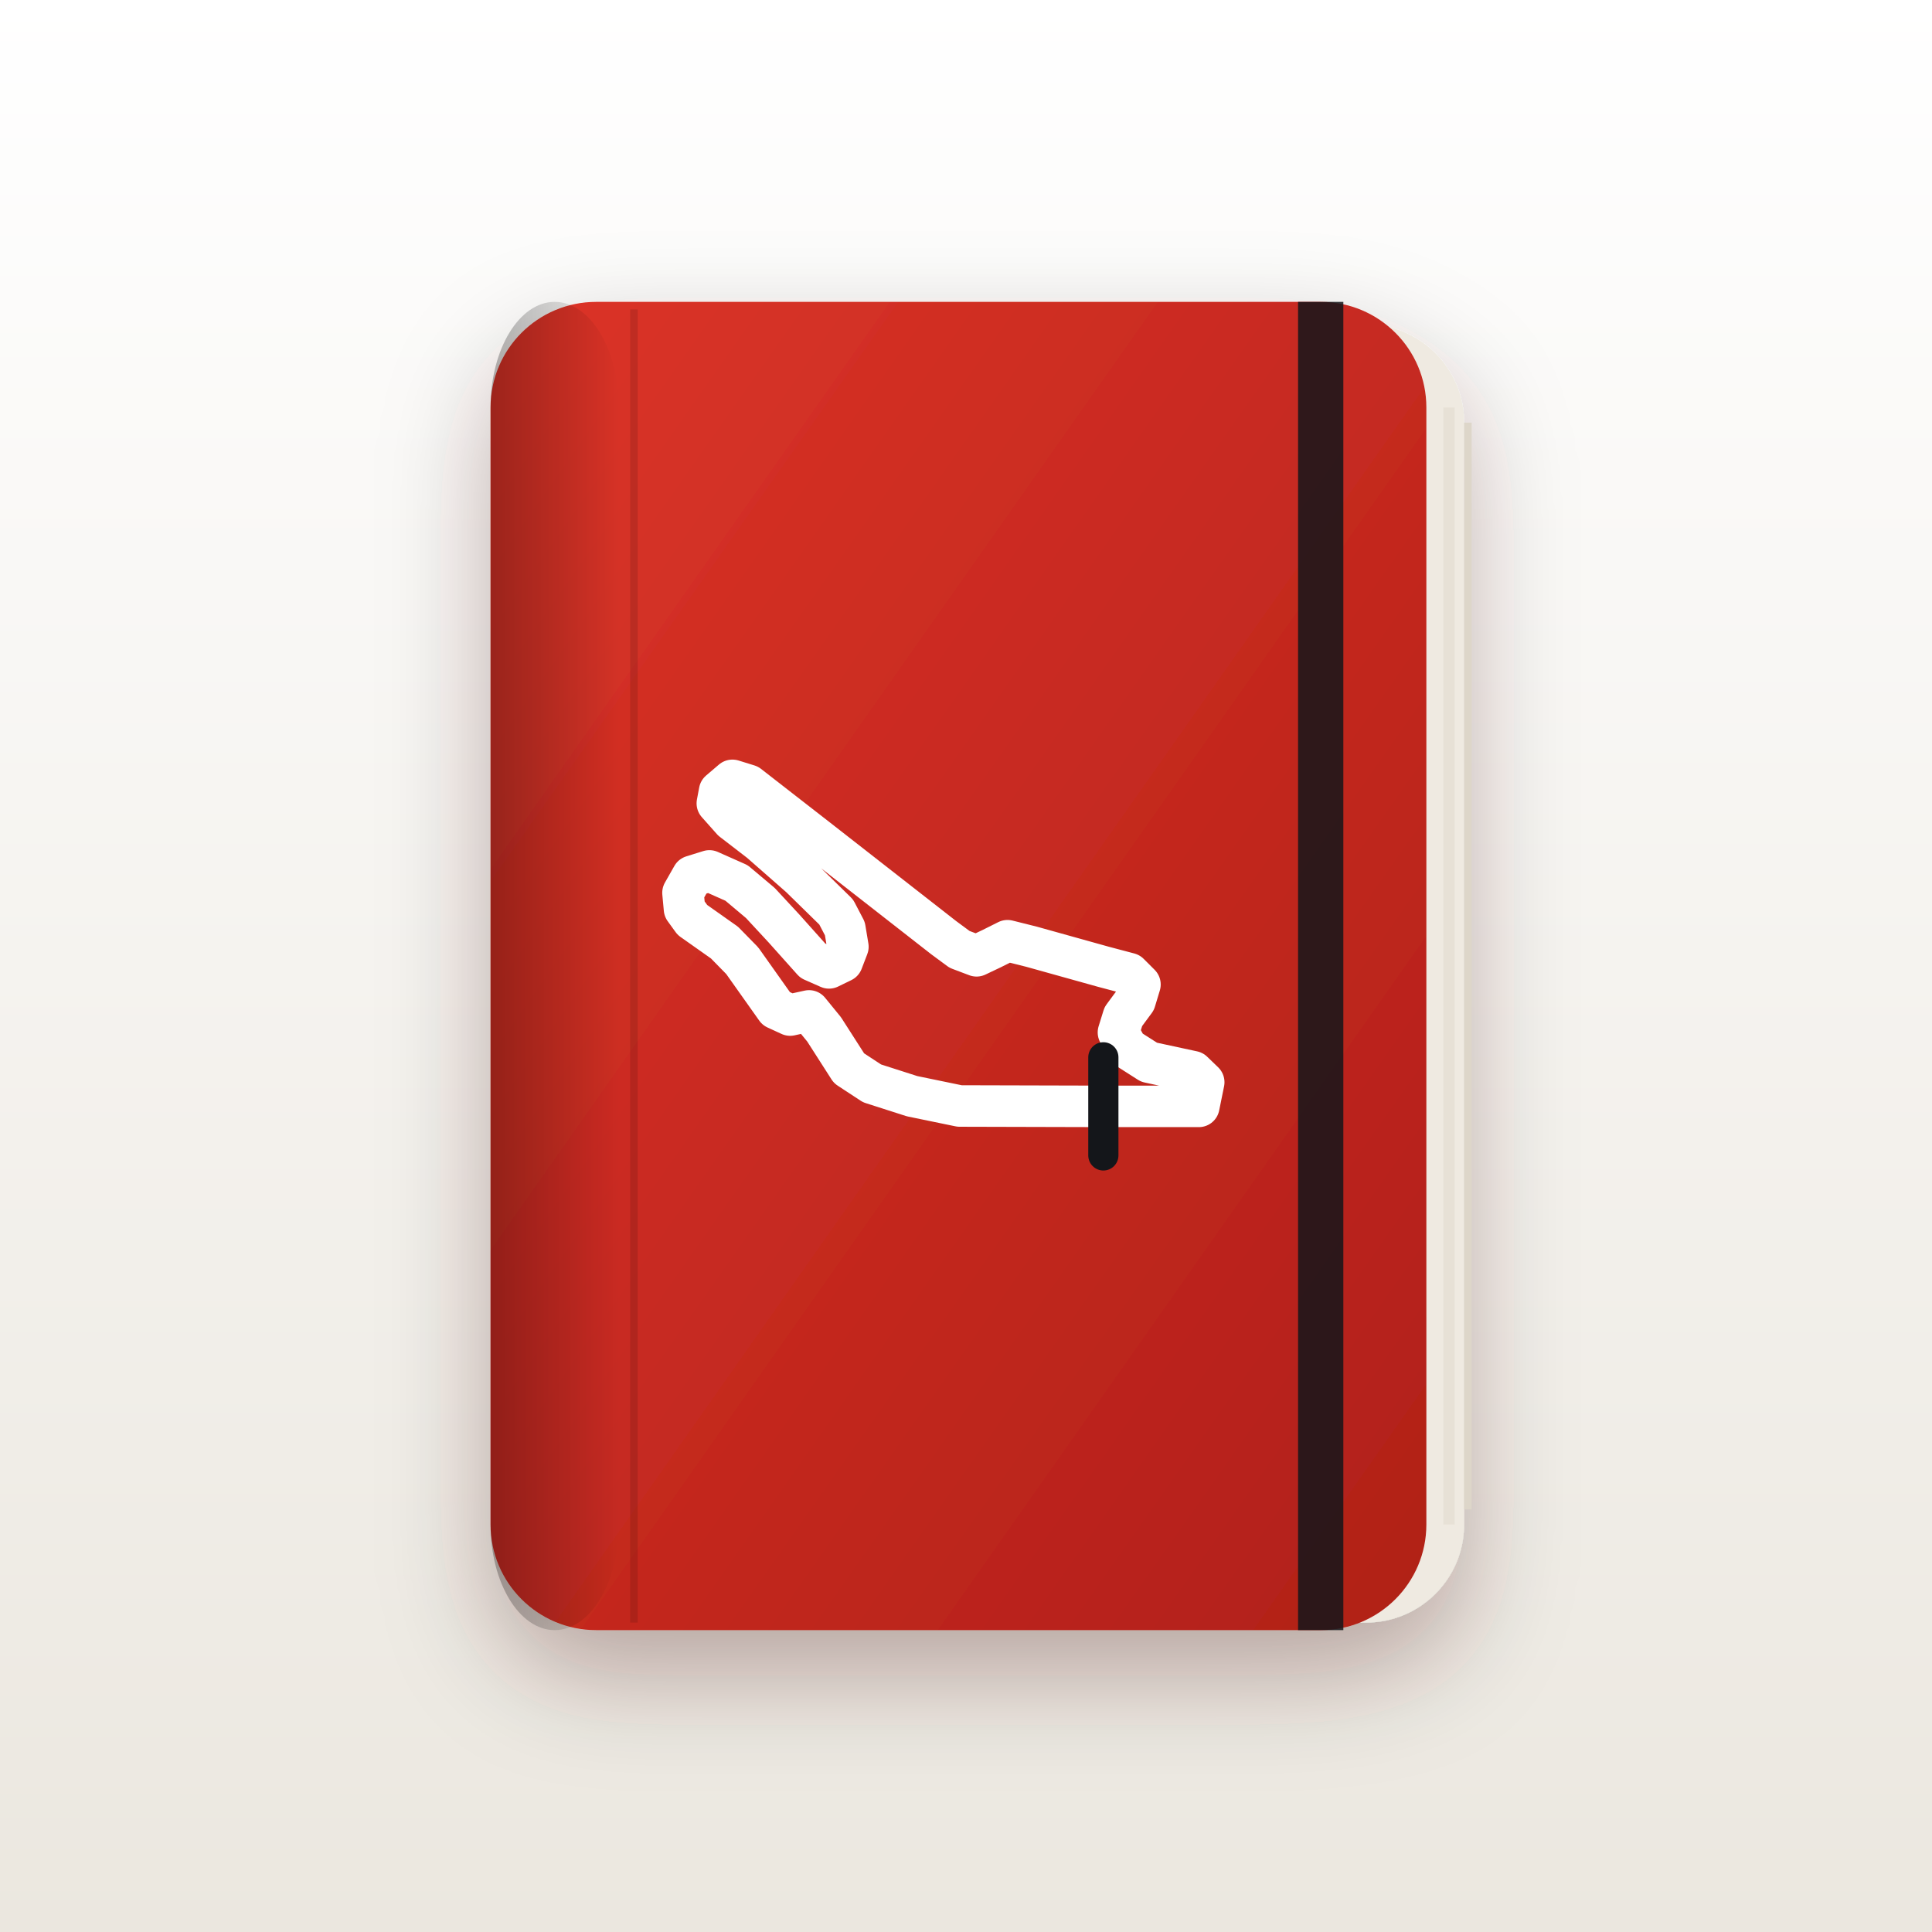
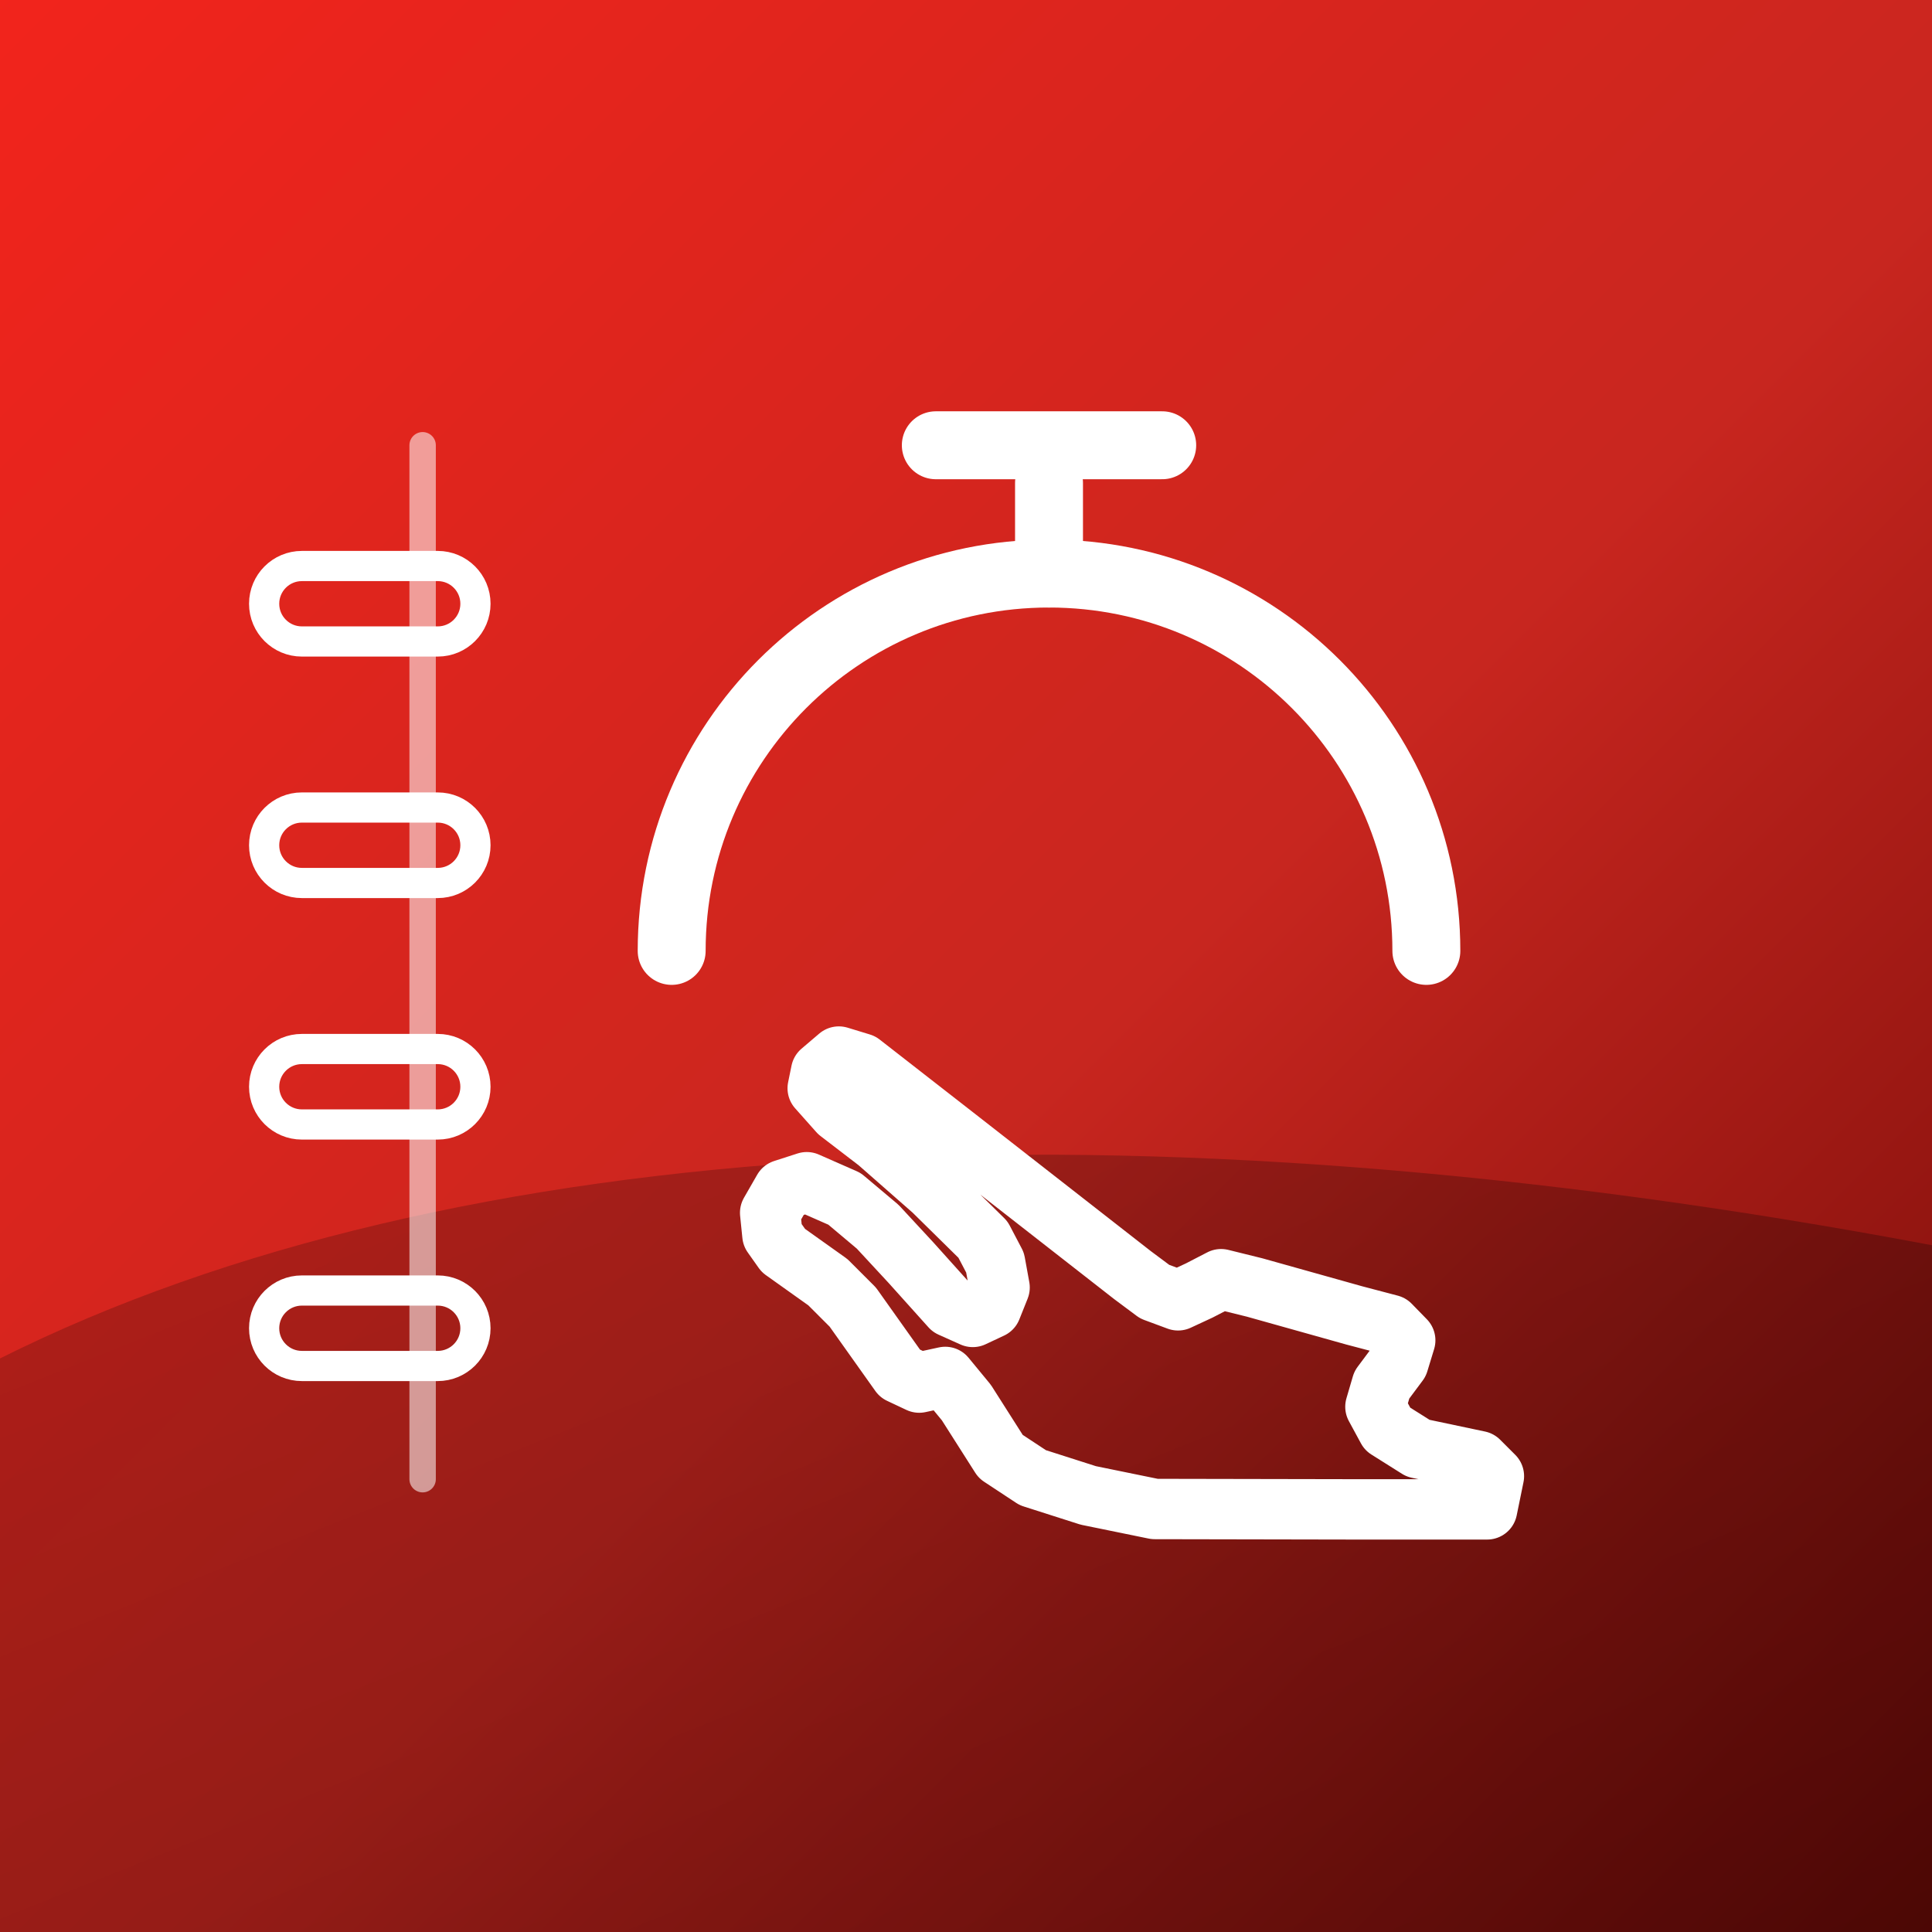
<svg xmlns="http://www.w3.org/2000/svg" viewBox="0 0 512 512">
  <defs>
-     <linearGradient id="bg" x1="0" y1="0" x2="0" y2="1">
-       <stop offset="0" stop-color="#ffffff" />
-       <stop offset="1" stop-color="#ebe7df" />
+     <linearGradient id="bg" x1="0" y1="0" x2="1" y2="1">
+       <stop offset="0" stop-color="#f2241c" />
+       <stop offset="0.55" stop-color="#c8261f" />
+       <stop offset="1" stop-color="#6e0a07" />
    </linearGradient>
-     <linearGradient id="cv" x1="0" y1="0" x2="1" y2="1">
-       <stop offset="0" stop-color="#dc3428" />
-       <stop offset="1" stop-color="#b01f18" />
+     <linearGradient id="sw" x1="0" y1="0" x2="1" y2="1">
+       <stop offset="0" stop-color="#000" stop-opacity="0.18" />
+       <stop offset="1" stop-color="#000" stop-opacity="0.32" />
    </linearGradient>
-     <linearGradient id="sp" x1="0" y1="0" x2="1" y2="0">
-       <stop offset="0" stop-color="#000" stop-opacity="0.28" />
-       <stop offset="1" stop-color="#000" stop-opacity="0" />
-     </linearGradient>
-     <filter id="sh" x="-20%" y="-20%" width="140%" height="150%">
-       <feDropShadow dx="0" dy="12" stdDeviation="14" flood-color="#3a0a07" flood-opacity="0.30" />
-     </filter>
  </defs>
  <rect width="512" height="512" fill="url(#bg)" />
+   <path d="M0 360 C120 300 300 290 512 330 L512 512 L0 512 Z" fill="url(#sw)" />
  <g transform="translate(256 256) scale(1.0) translate(-256 -256)">
-     <g>
-       <g filter="url(#sh)">
-         <rect x="138" y="86" width="250" height="344" rx="26" fill="#efeae1" />
-         <rect x="130" y="80" width="248" height="352" rx="28" fill="url(#cv)" />
-       </g>
-       <path d="M384 108 L384 404" stroke="#e7e1d6" stroke-width="3" />
-       <path d="M389 112 L389 400" stroke="#ddd6c9" stroke-width="2" />
-       <rect x="130" y="80" width="34" height="352" rx="28" fill="url(#sp)" />
-       <path d="M168 82 L168 430" stroke="#000" stroke-opacity="0.12" stroke-width="2" />
-       <rect x="344" y="80" width="12" height="352" fill="#14161a" fill-opacity="0.85" />
-       <path d="M292.4 293.2 L317.7 293.2 L319.0 286.8 L316.1 284.0 L304.5 281.5 L298.7 277.8 L296.4 273.6 L297.7 269.4 L300.8 265.2 L302.1 260.9 L299.2 258.0 L292.4 256.2 L273.4 250.9 L267.0 249.3 L262.8 251.4 L258.8 253.3 L254.3 251.6 L250.1 248.5 L216.3 222.1 L198.3 208.1 L194.1 206.8 L190.7 209.7 L190.1 212.9 L194.1 217.4 L201.5 223.1 L212.1 232.4 L221.6 241.7 L223.9 246.1 L224.7 250.9 L223.2 254.8 L219.7 256.5 L215.4 254.6 L207.8 246.1 L201.5 239.3 L195.2 234.0 L188.0 230.8 L183.5 232.2 L181.0 236.6 L181.4 240.9 L183.5 243.8 L192.0 249.8 L196.7 254.6 L205.7 267.3 L209.4 269.0 L214.4 267.9 L218.4 272.8 L225.0 283.1 L231.1 287.1 L241.7 290.5 L254.3 293.1 L292.4 293.2 Z" fill="none" stroke="#ffffff" stroke-width="11" stroke-linejoin="round" stroke-linecap="round" />
-       <path d="M292.4 280.2 L292.4 306.2" stroke="#14161a" stroke-width="8" stroke-linecap="round" />
+     <path d="M112 118 V392" stroke="#fff" stroke-width="7" stroke-linecap="round" opacity="0.55" />
+     <rect x="70" y="150" width="56" height="20" rx="10" fill="none" stroke="#fff" stroke-width="8" />
+     <rect x="70" y="214" width="56" height="20" rx="10" fill="none" stroke="#fff" stroke-width="8" />
+     <rect x="70" y="278" width="56" height="20" rx="10" fill="none" stroke="#fff" stroke-width="8" />
+     <rect x="70" y="342" width="56" height="20" rx="10" fill="none" stroke="#fff" stroke-width="8" />
+     <g stroke="#fff" stroke-width="18" stroke-linecap="round" fill="none">
+       <path d="M178 252 A100 100 0 0 1 378 252" />
+       <path d="M278 152 V128" />
+       <path d="M248 118 H308" />
    </g>
+     <path d="M358.9 400.0 L394.1 400.0 L395.9 391.2 L391.9 387.2 L375.8 383.8 L367.7 378.7 L364.5 372.8 L366.2 367.0 L370.6 361.1 L372.4 355.2 L368.4 351.1 L358.9 348.6 L332.5 341.2 L323.6 339.0 L317.8 342.0 L312.2 344.6 L306.0 342.3 L300.1 337.9 L253.1 301.2 L228.2 281.8 L222.3 280.0 L217.6 284.0 L216.7 288.4 L222.3 294.7 L232.6 302.6 L247.3 315.5 L260.5 328.5 L263.7 334.6 L264.9 341.2 L262.7 346.7 L257.8 349.0 L252.0 346.4 L241.4 334.6 L232.6 325.1 L223.8 317.7 L213.8 313.3 L207.6 315.3 L204.1 321.4 L204.7 327.3 L207.6 331.4 L219.4 339.8 L226.0 346.4 L238.5 364.0 L243.6 366.4 L250.5 364.9 L256.1 371.7 L265.2 386.0 L273.7 391.6 L288.4 396.3 L306.0 399.9 L358.9 400.0 Z" fill="none" stroke="#fff" stroke-width="16" stroke-linejoin="round" stroke-linecap="round" />
  </g>
</svg>
